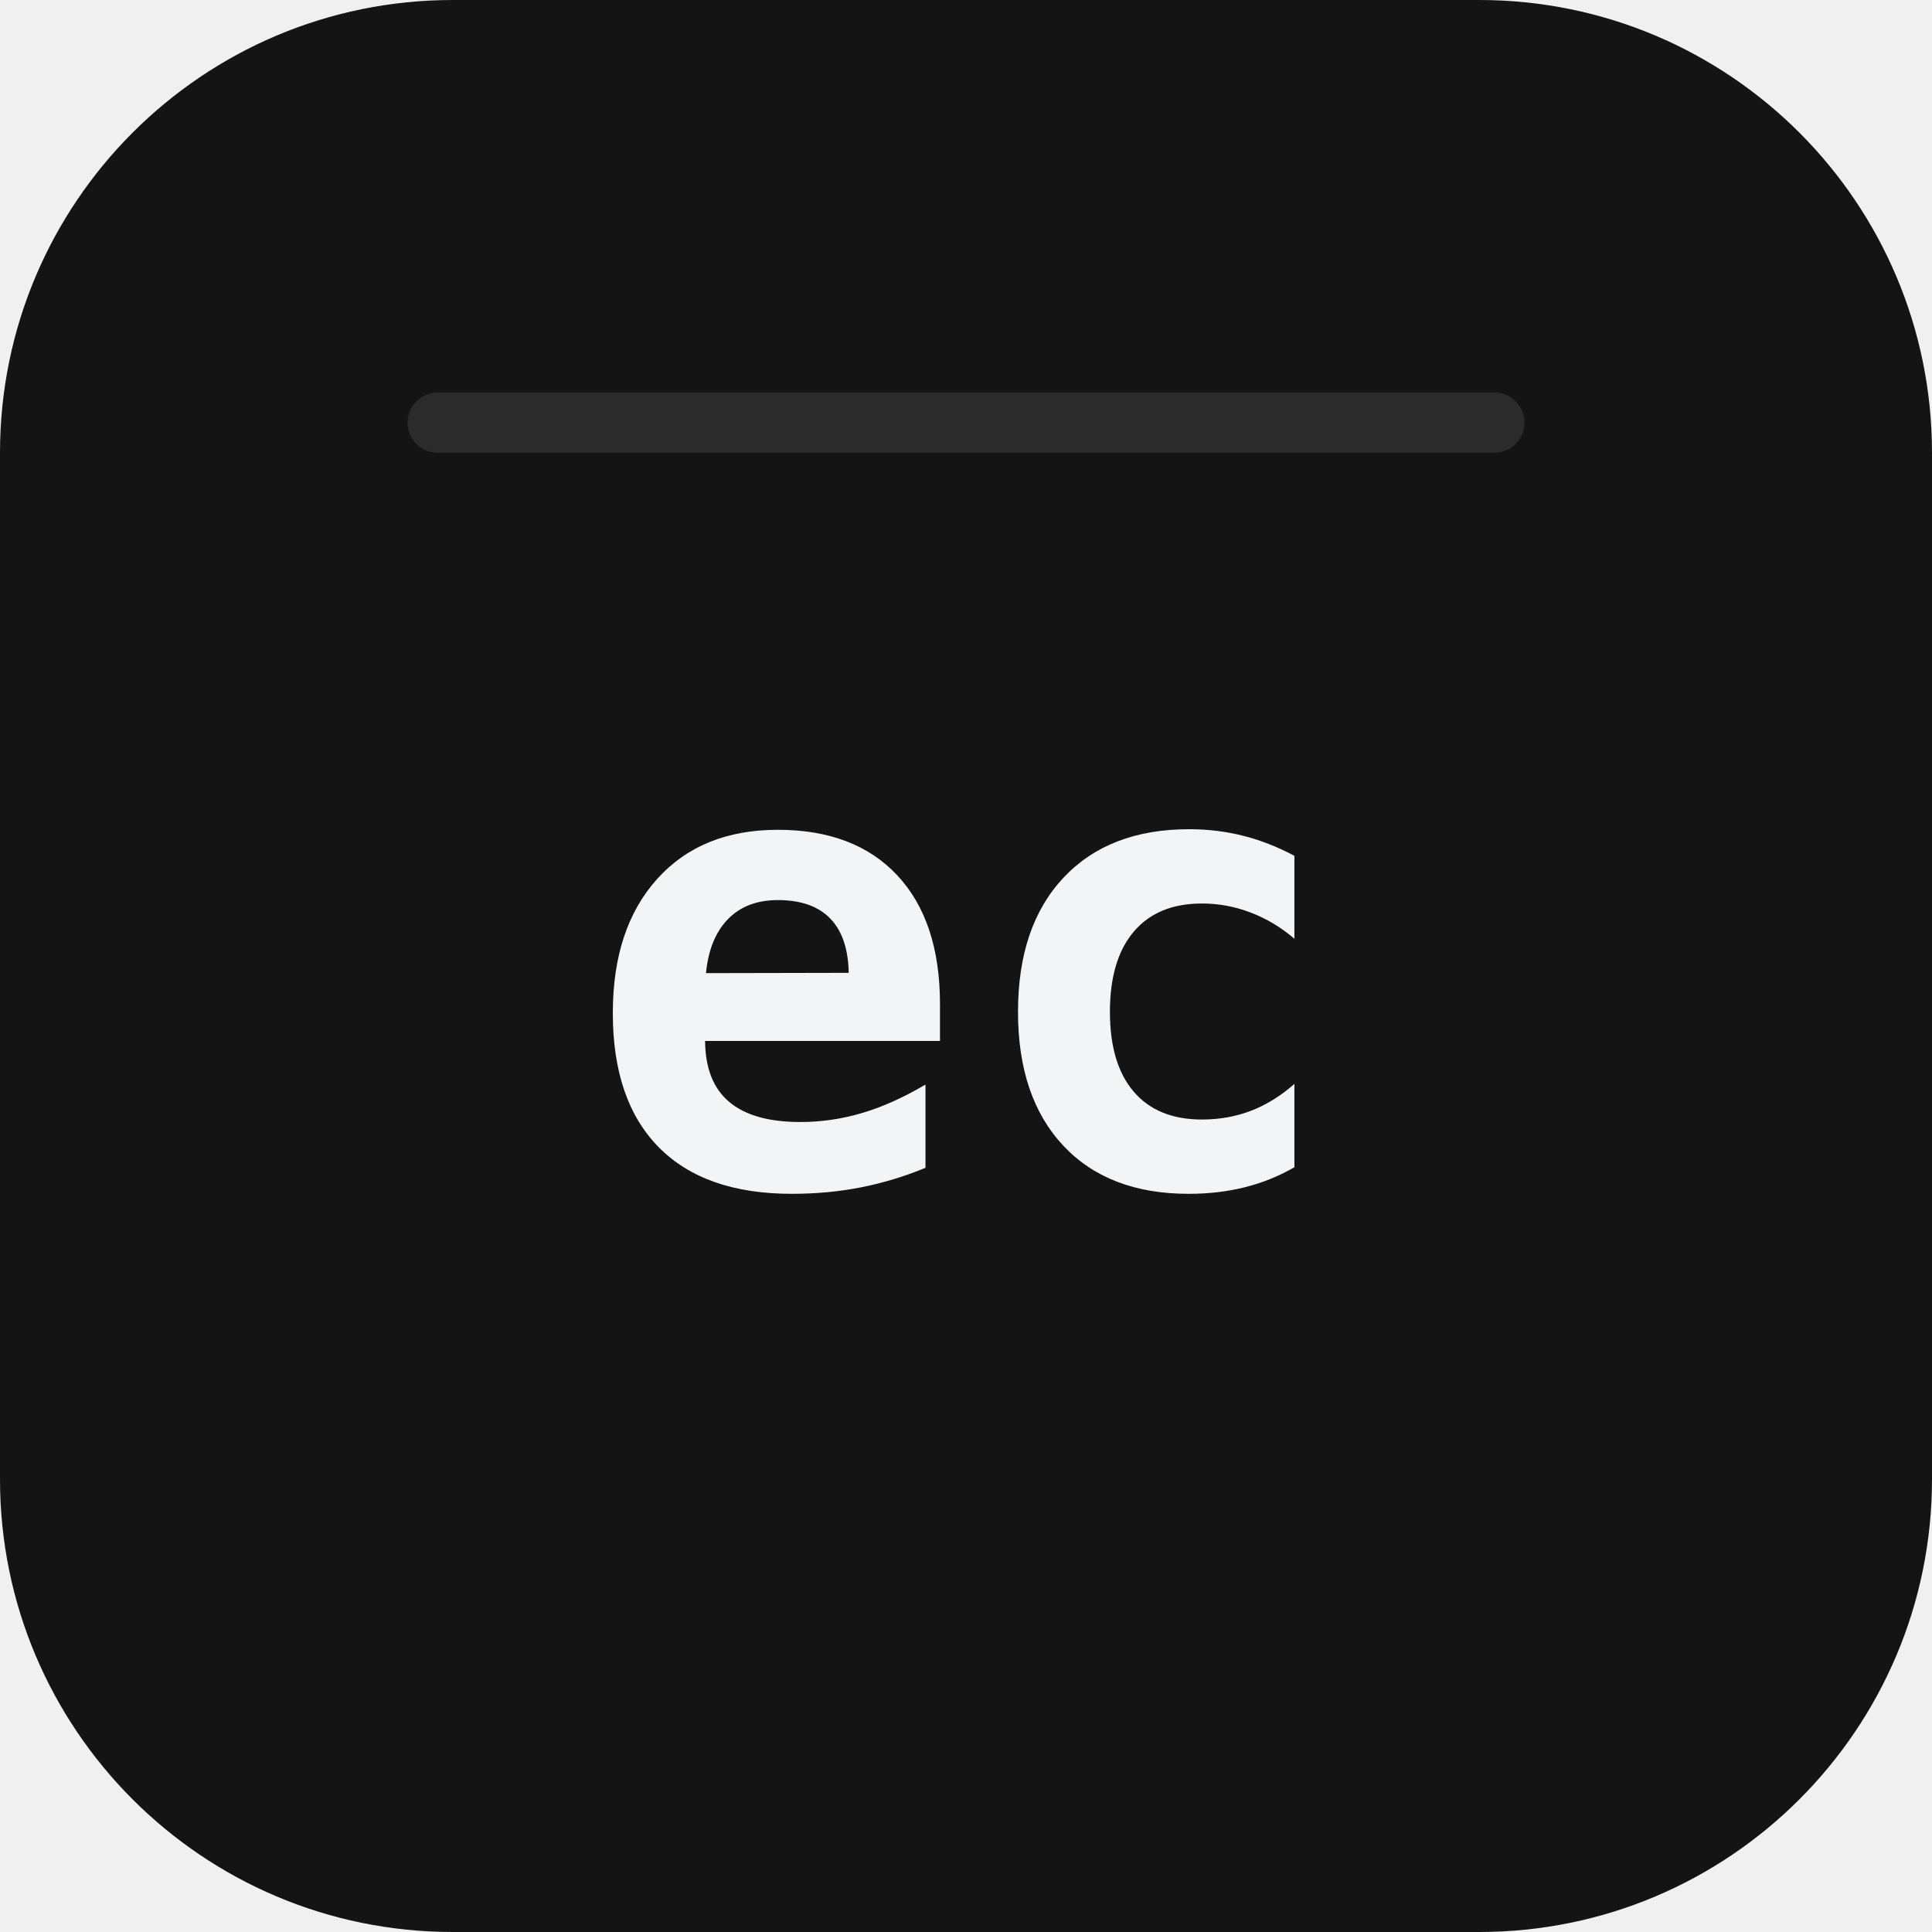
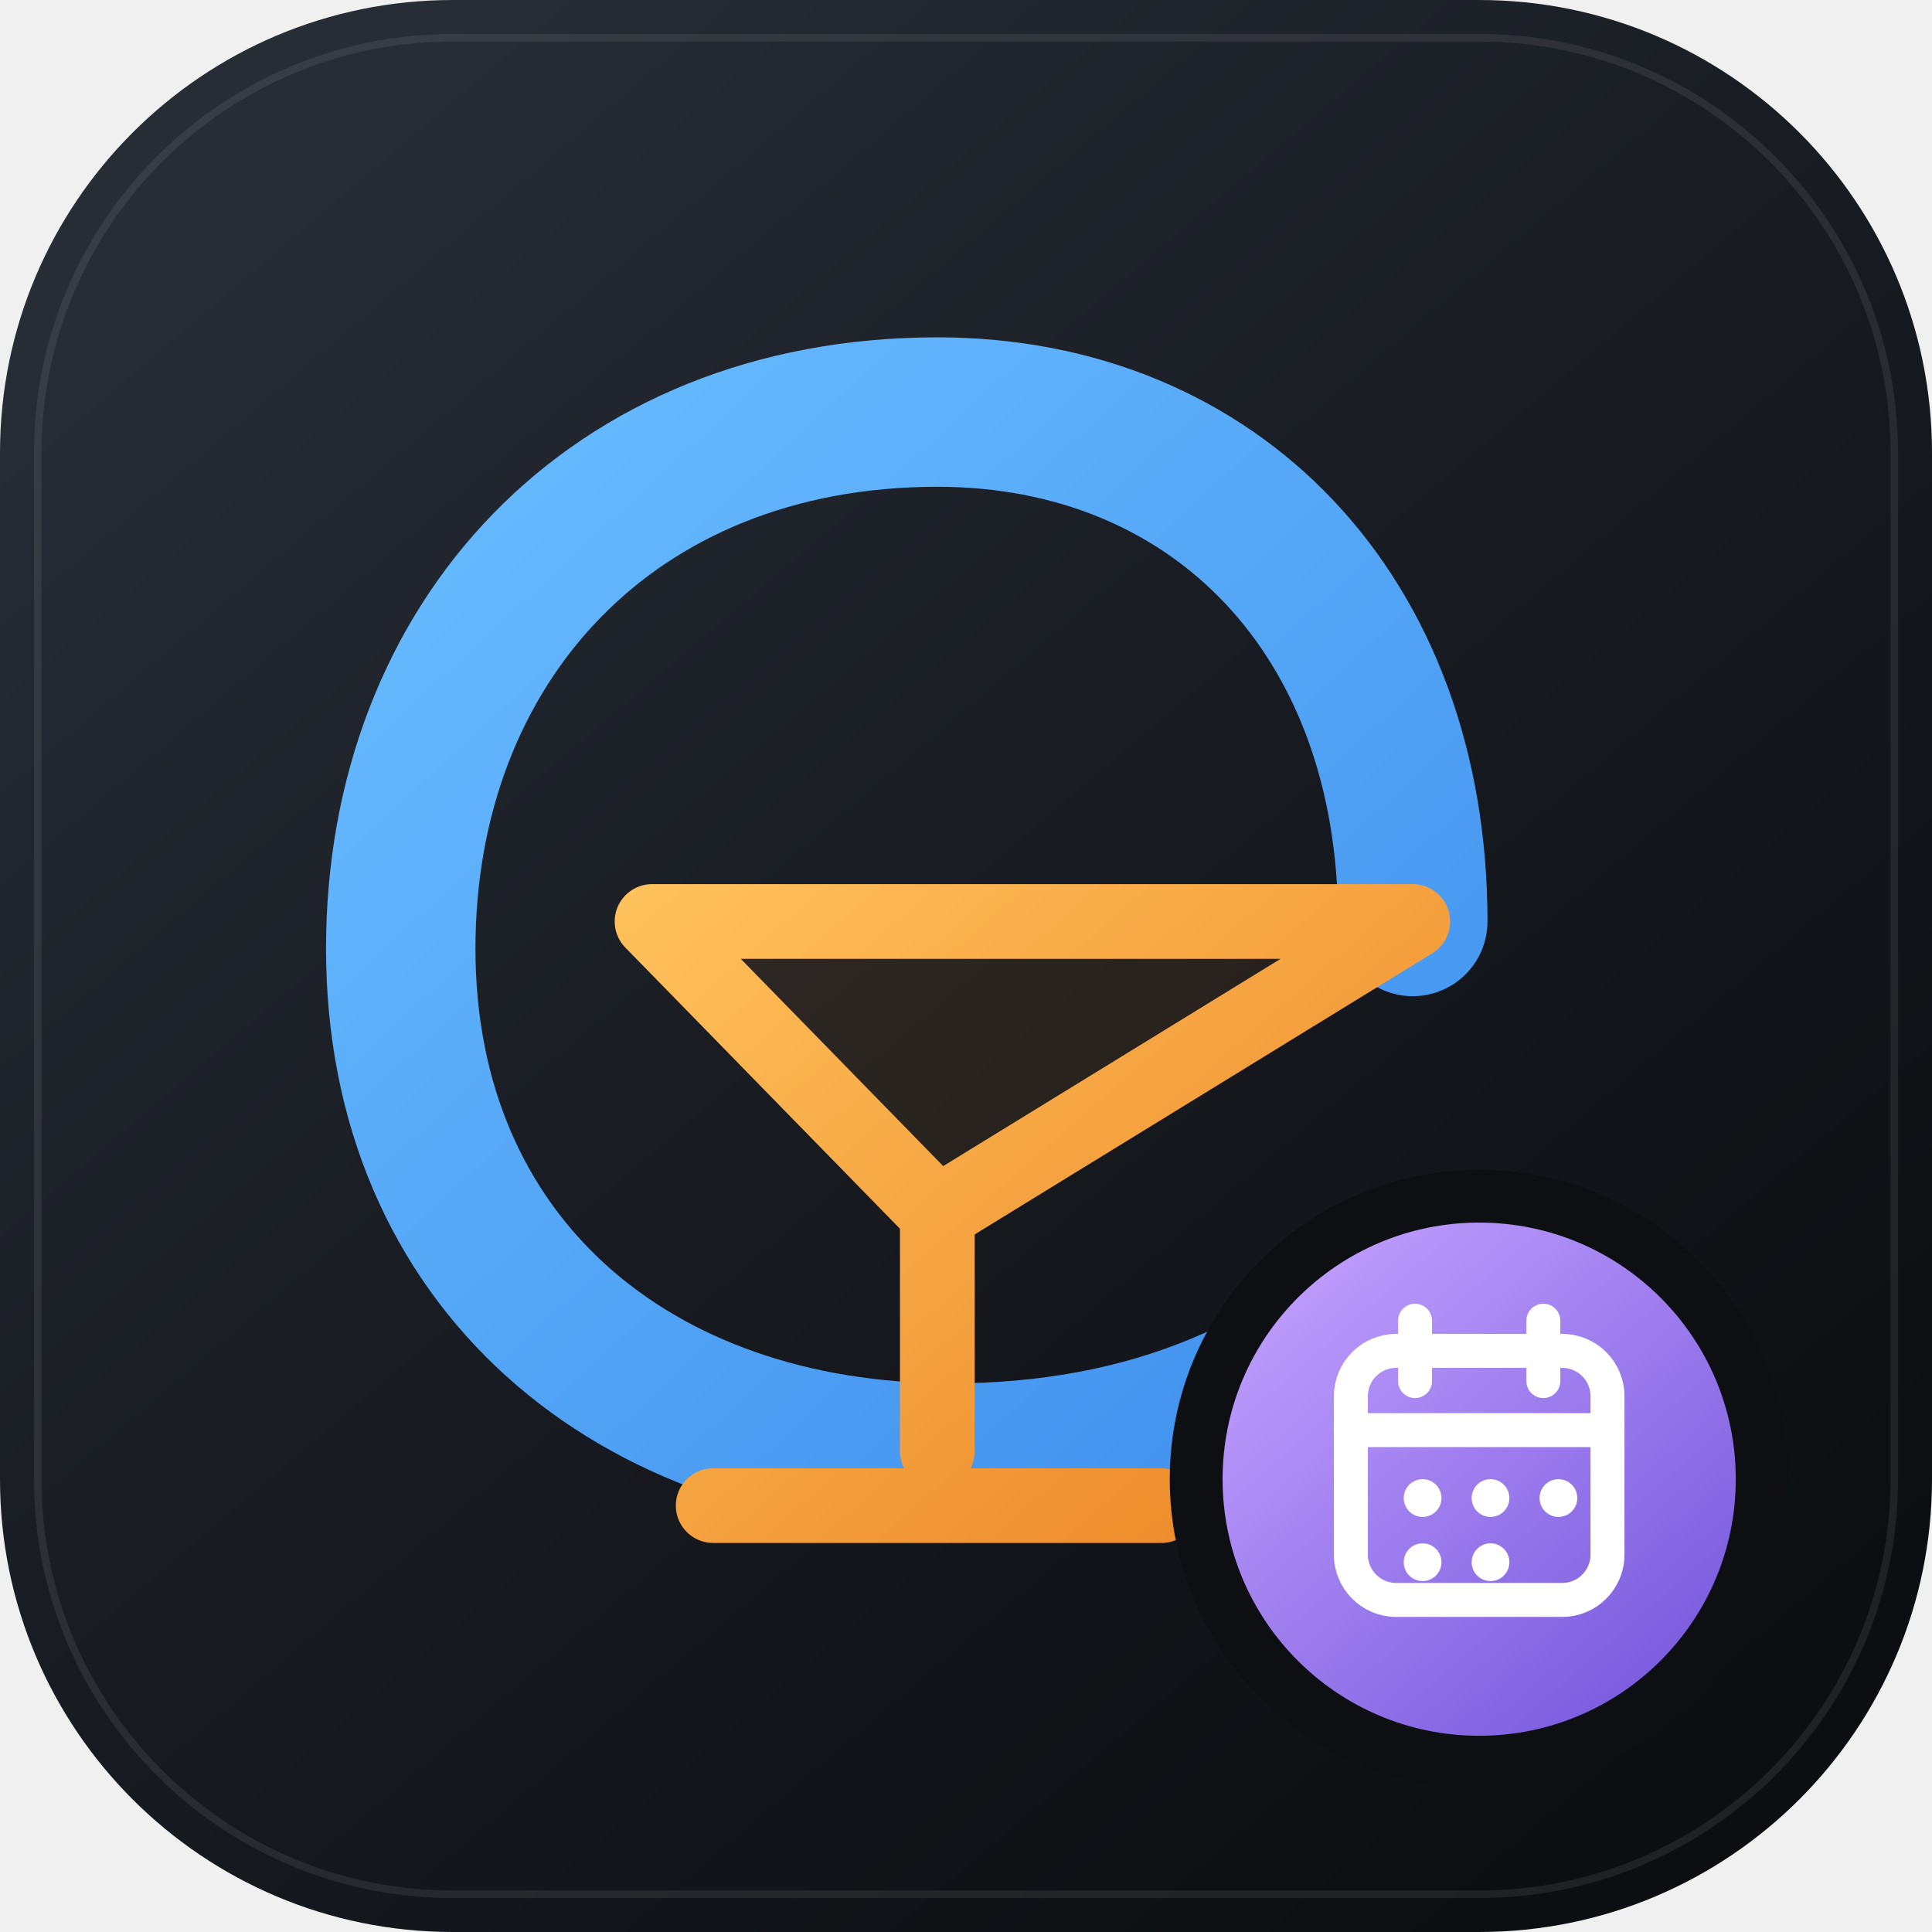
<svg xmlns="http://www.w3.org/2000/svg" viewBox="0 0 512 512" role="img" aria-labelledby="title desc">
-   <rect width="512" height="512" rx="120" fill="#141414" />
-   <rect x="108" y="104" width="296" height="16" rx="8" fill="#2b2b2b" />
-   <text x="256" y="314" fill="#f3f4f6" font-family="Menlo, Monaco, Consolas, monospace" font-size="168" font-weight="700" text-anchor="middle">ec</text>
+   <defs>
+     <linearGradient id="background" x1="72" y1="40" x2="440" y2="472" gradientUnits="userSpaceOnUse">
+       <stop offset="0" stop-color="#272c35" />
+       <stop offset="0.52" stop-color="#171a20" />
+       <stop offset="1" stop-color="#0c0e11" />
+     </linearGradient>
+     <linearGradient id="letter" x1="108" y1="92" x2="408" y2="416" gradientUnits="userSpaceOnUse">
+       <stop offset="0" stop-color="#69bdff" />
+       <stop offset="1" stop-color="#3e8eed" />
+     </linearGradient>
+     <linearGradient id="glass" x1="168" y1="250" x2="340" y2="446" gradientUnits="userSpaceOnUse">
+       <stop offset="0" stop-color="#ffc15b" />
+       <stop offset="1" stop-color="#ed8a2a" />
+     </linearGradient>
+     <linearGradient id="badge" x1="336" y1="326" x2="448" y2="454" gradientUnits="userSpaceOnUse">
+       <stop offset="0" stop-color="#c3a2ff" />
+       <stop offset="1" stop-color="#7657dc" />
+     </linearGradient>
+   </defs>
+   <rect width="512" height="512" rx="120" fill="url(#background)" />
+   <rect x="10" y="10" width="492" height="492" rx="110" fill="none" stroke="#ffffff" stroke-opacity="0.08" stroke-width="2" />
+   <g transform="translate(18 12) scale(0.9)">
+     <path d="M396 258          C396 168 338 108 256 108          C160 108 98 176 98 266          C98 358 166 416 260 416          C318 416 366 396 400 358" fill="none" stroke="url(#letter)" stroke-width="44" stroke-linecap="round" />
+     <path d="M172 258H396L256 344L172 258Z" fill="#ed8a2a" fill-opacity="0.09" stroke="url(#glass)" stroke-width="22" stroke-linejoin="round" />
+     <path d="M256 344V414" fill="none" stroke="url(#glass)" stroke-width="22" stroke-linecap="round" />
+     <path d="M190 430H322" fill="none" stroke="url(#glass)" stroke-width="22" stroke-linecap="round" />
+   </g>
+   <circle cx="392" cy="392" r="82" fill="#0d0f12" />
+   <circle cx="392" cy="392" r="68" fill="url(#badge)" />
+   <rect x="358" y="358" width="68" height="66" rx="12" fill="none" stroke="#ffffff" stroke-width="9" />
+   <path d="M358 379H426 M375 350V366 M409 350V366" fill="none" stroke="#ffffff" stroke-width="9" stroke-linecap="round" />
+   <circle cx="377" cy="397" r="5" fill="#ffffff" />
+   <circle cx="395" cy="397" r="5" fill="#ffffff" />
+   <circle cx="413" cy="397" r="5" fill="#ffffff" />
+   <circle cx="377" cy="414" r="5" fill="#ffffff" />
+   <circle cx="395" cy="414" r="5" fill="#ffffff" />
</svg>
